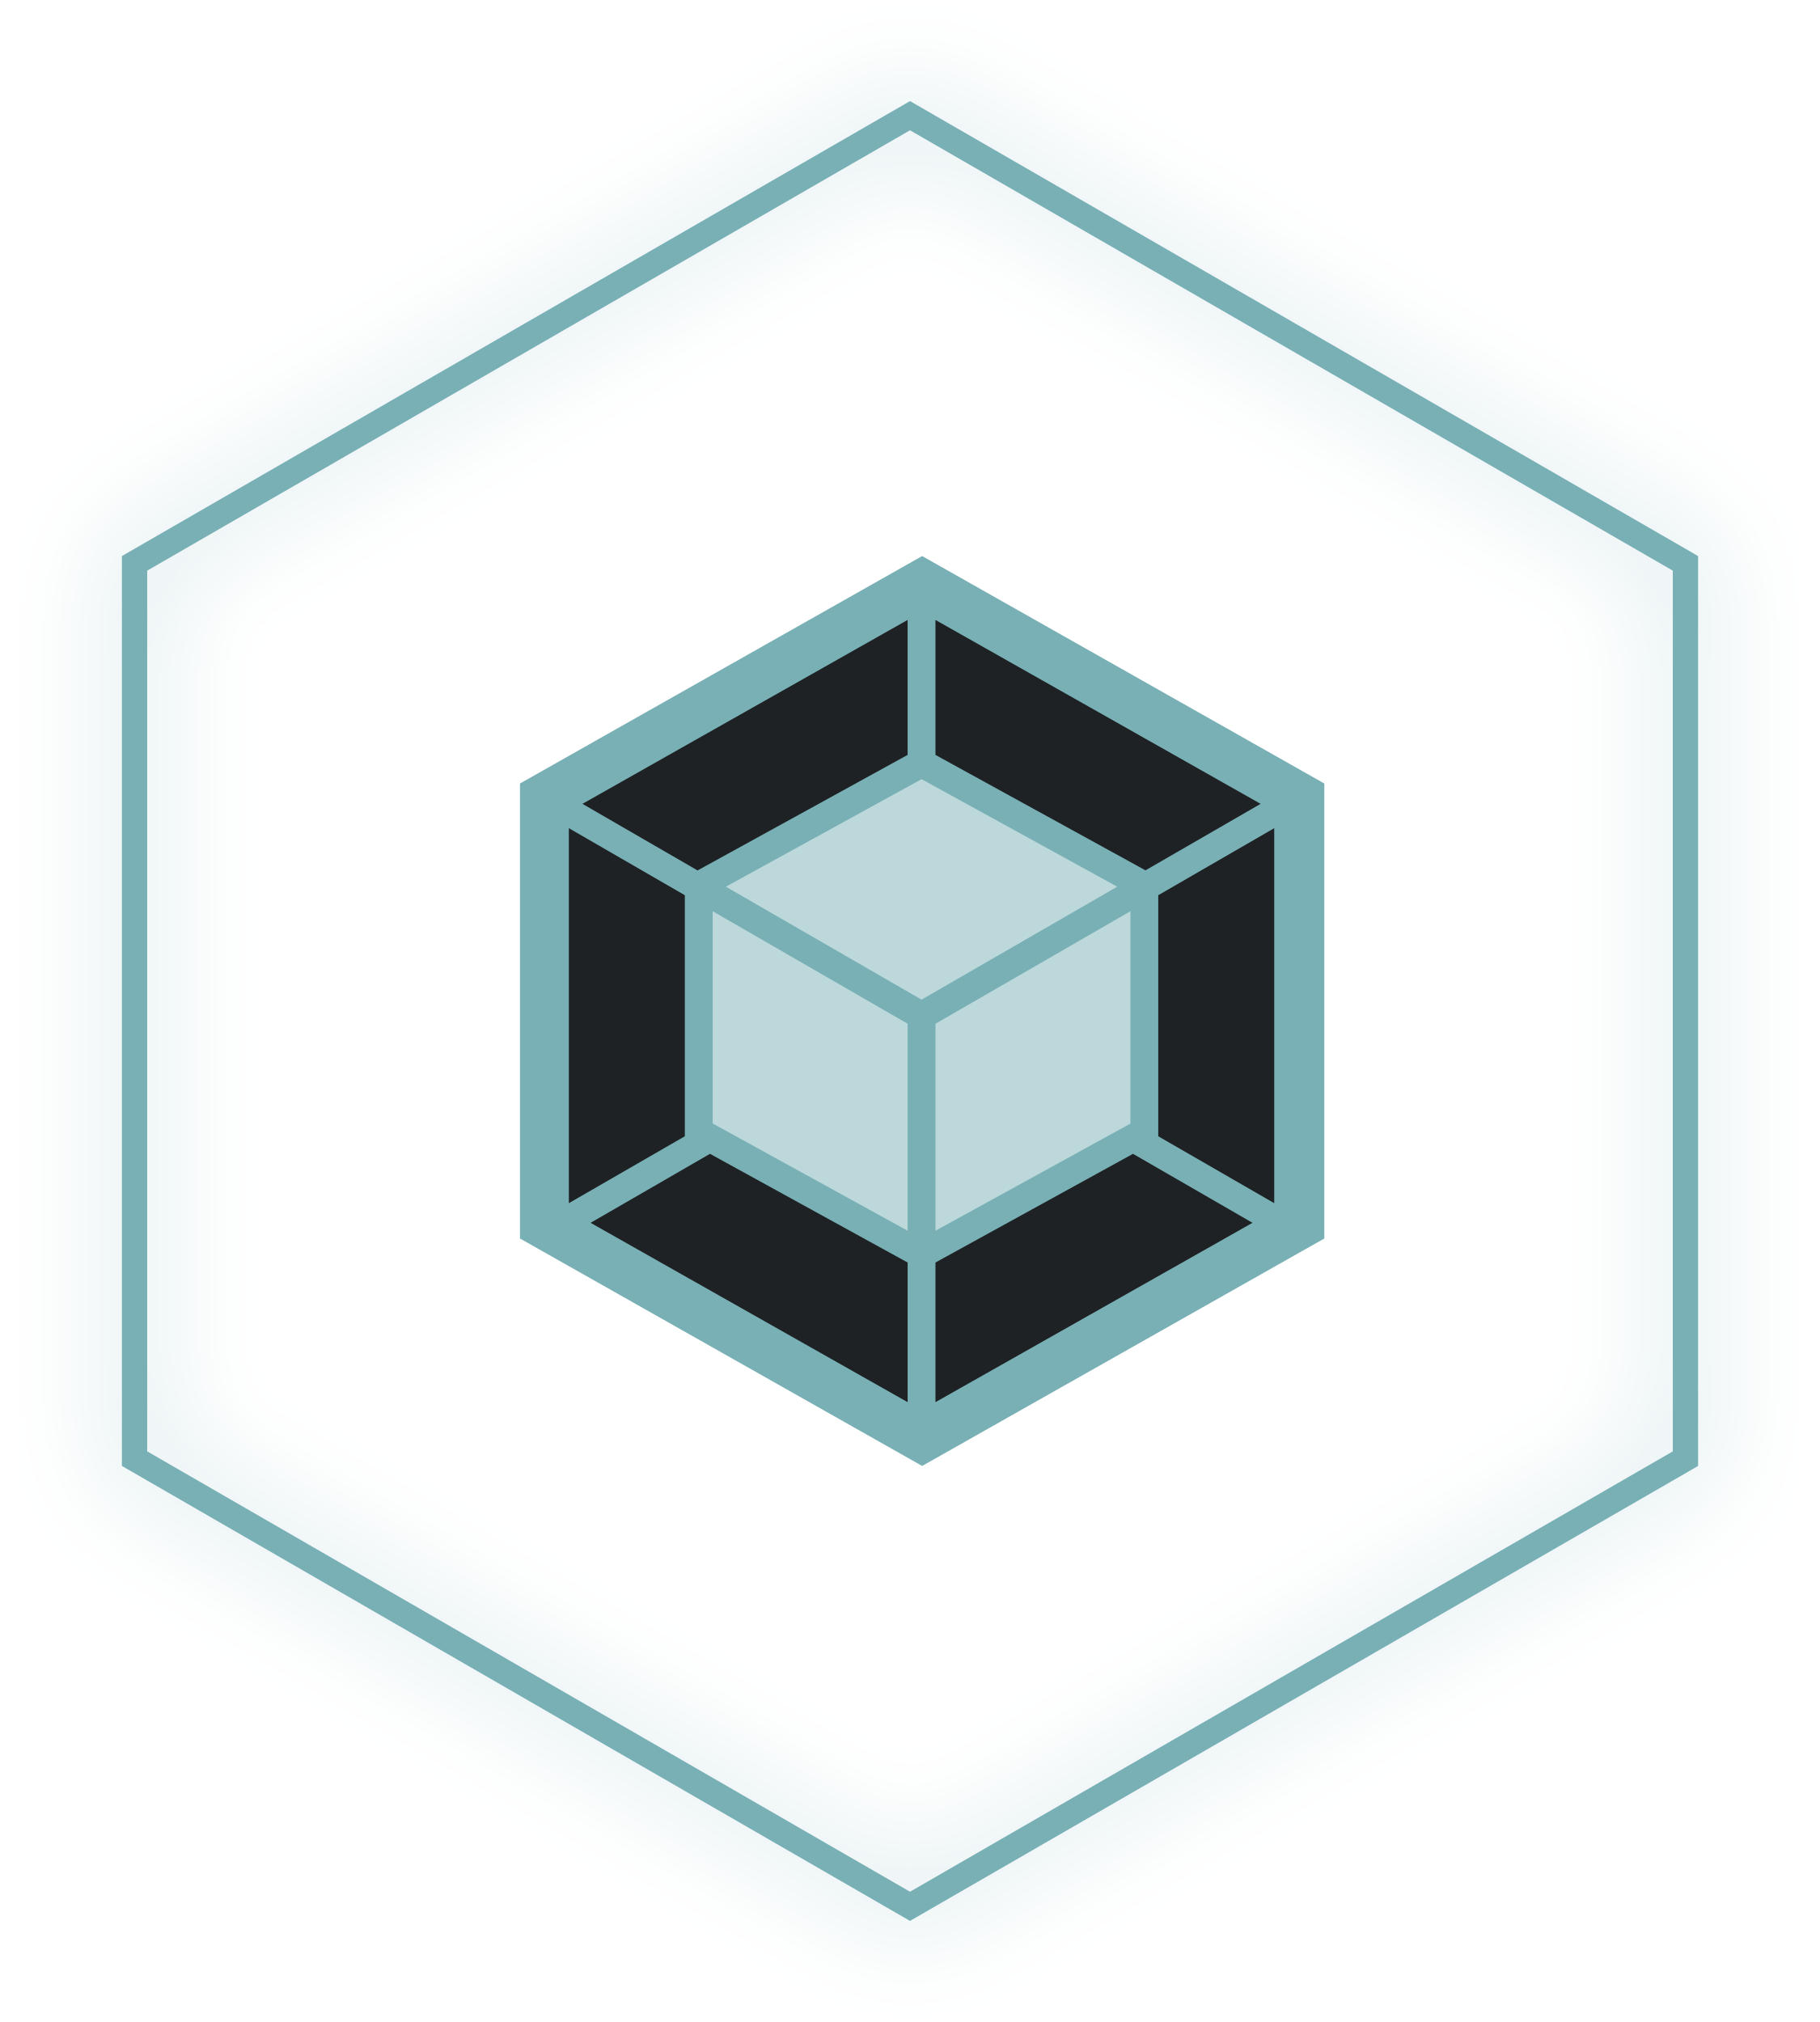
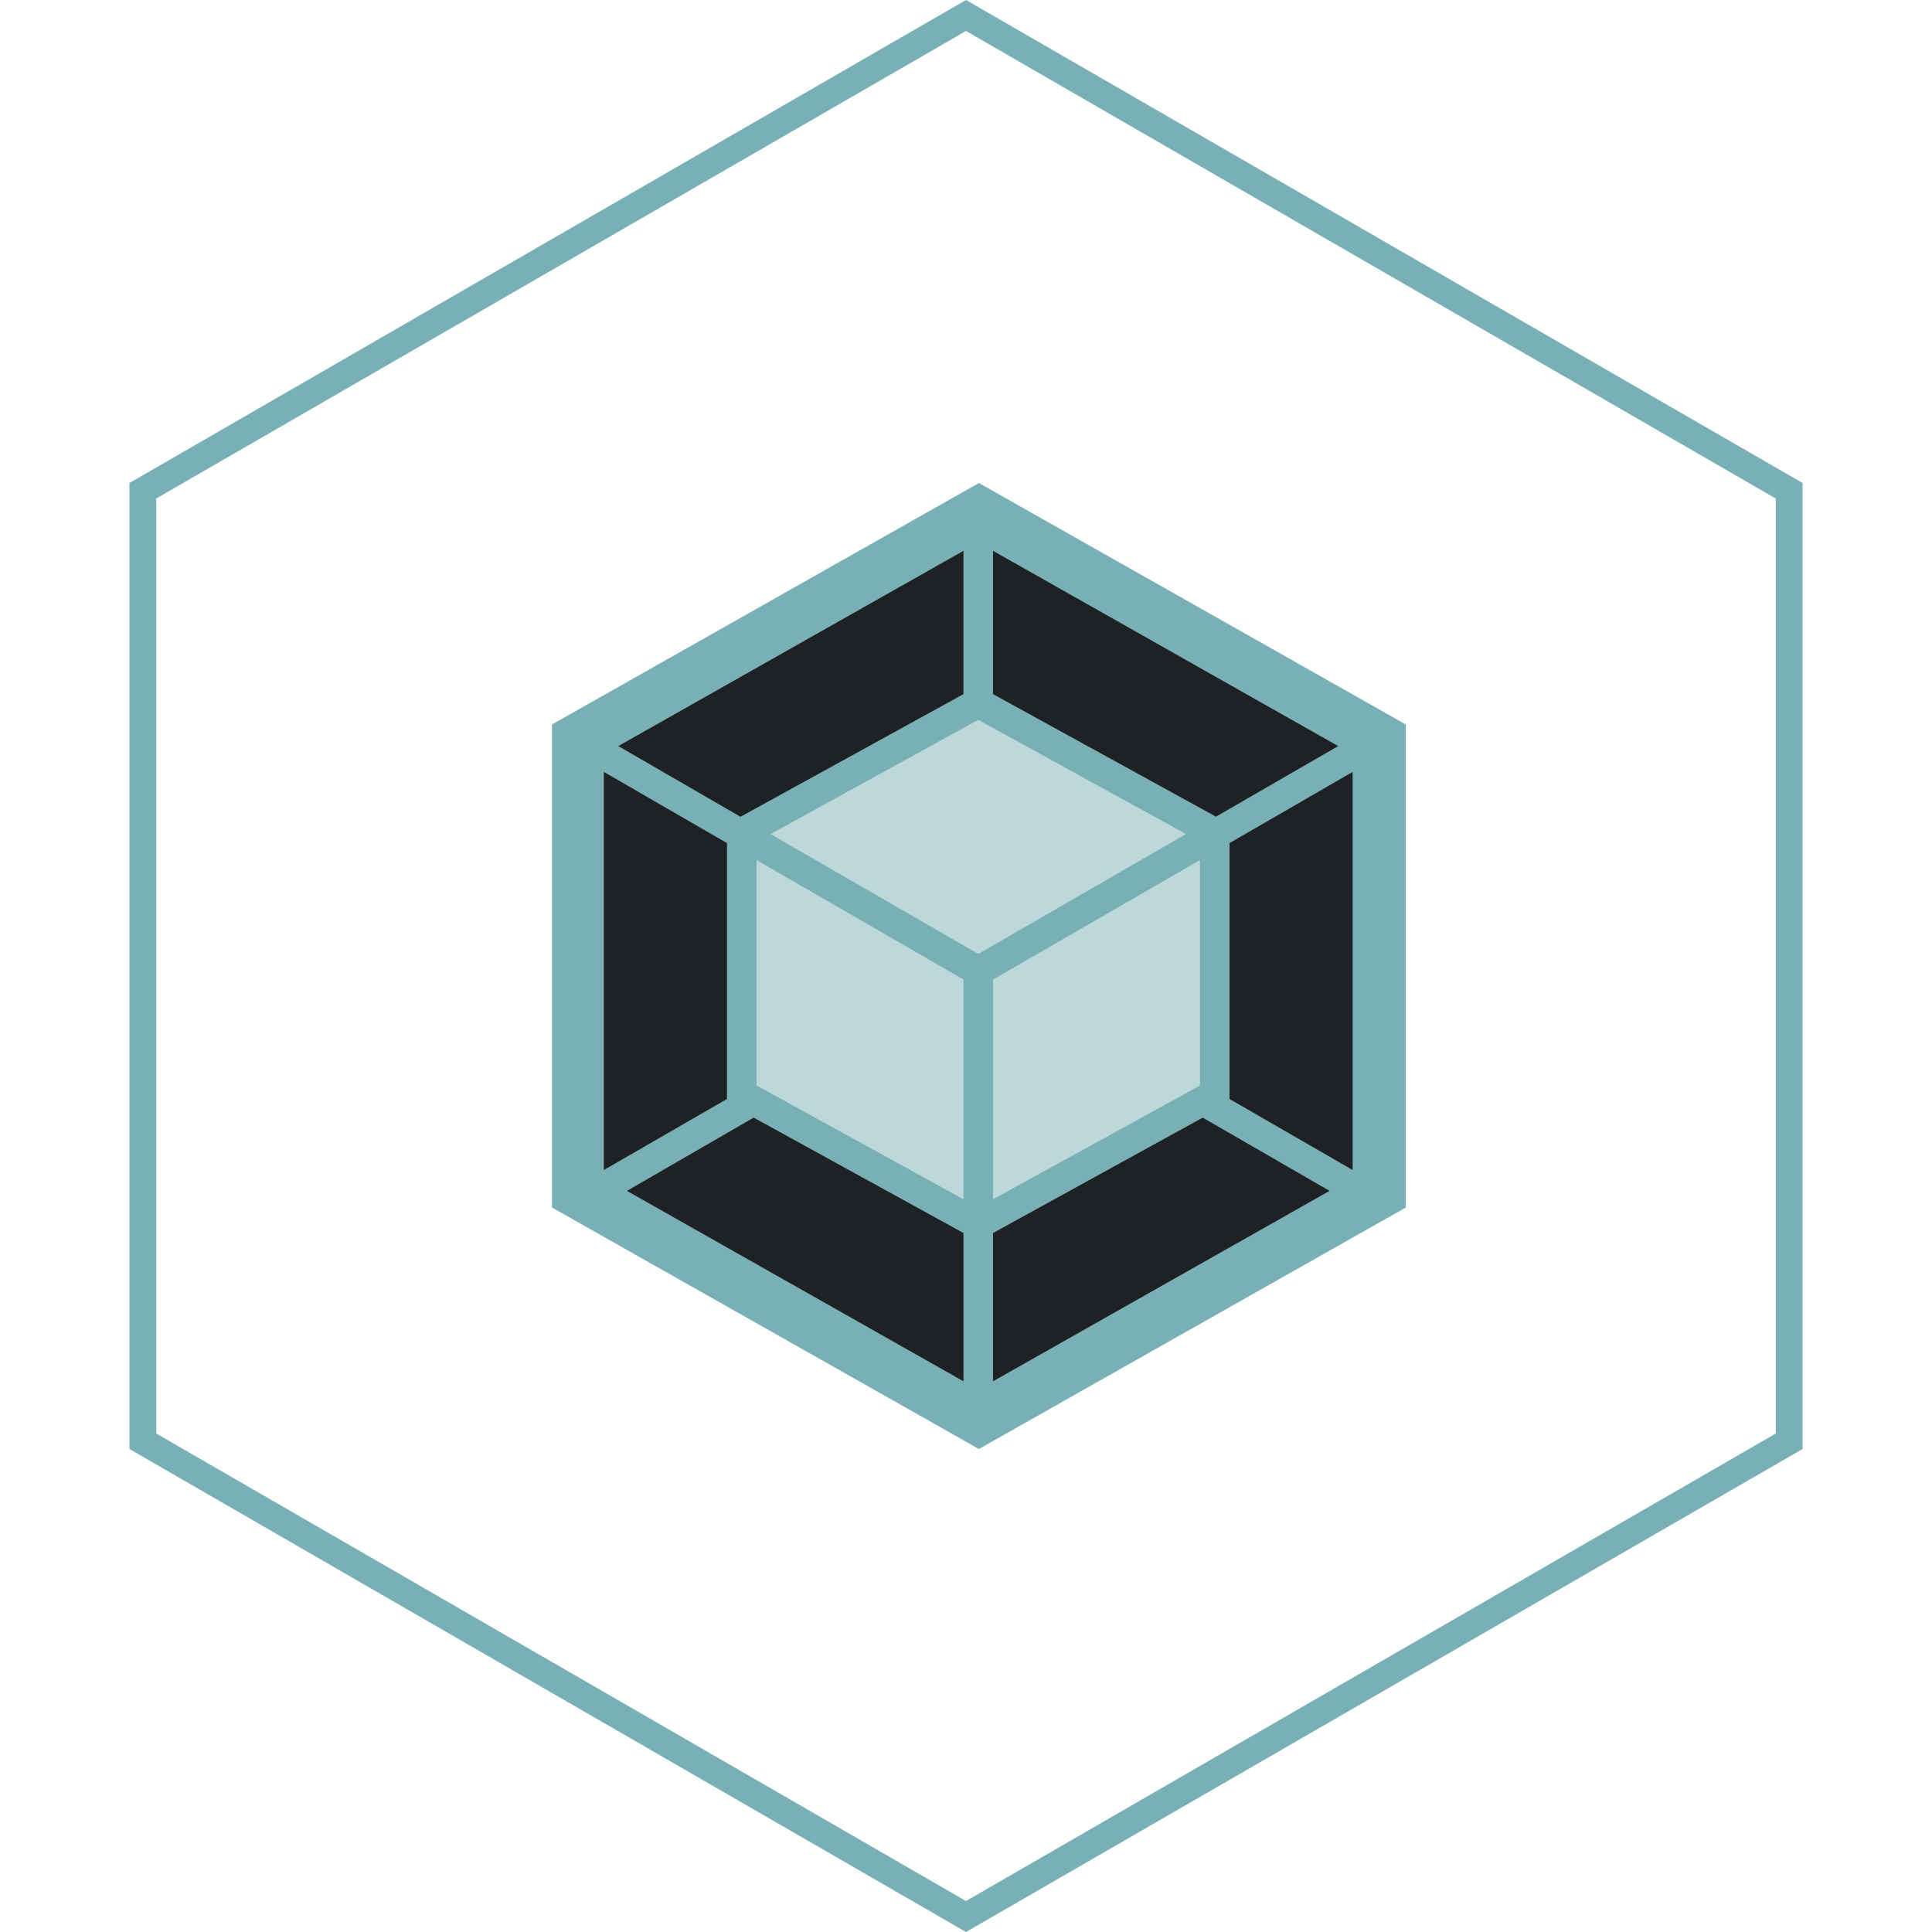
- <svg xmlns="http://www.w3.org/2000/svg" width="72" height="80" fill="none">
-   <g filter="url(#filter0_d)">
-     <path d="M5.323 22.289L36 4.577 66.677 22.289v35.423L36 75.423 5.323 57.711V22.289z" stroke="#78B0B5" />
-   </g>
-   <path d="M36.481 22l15.909 8.999v18.002L36.481 58l-15.91-8.999V30.999L36.481 22z" fill="#78B0B5" />
-   <path d="M49.55 48.38l-12.543 7.096v-5.525l7.815-4.3 4.728 2.73zm.859-.777V32.767l-4.588 2.652v9.537l4.588 2.647zm-27.046.777l12.543 7.096v-5.525l-7.819-4.3-4.723 2.73zm-.859-.777V32.767l4.588 2.652v9.537l-4.588 2.647zm.538-15.799l12.863-7.276v5.34l-8.242 4.534-.066.037-4.555-2.635zm26.828 0l-12.863-7.276v5.34l8.242 4.53.066.037 4.555-2.631z" fill="#1E2224" />
-   <path d="M35.906 48.693l-7.712-4.242v-8.399l7.712 4.452v8.189zm1.102 0l7.712-4.238v-8.403l-7.712 4.452v8.189zm-8.292-13.611l7.741-4.255 7.741 4.255-7.741 4.469-7.741-4.469z" fill="#BCD8DB" />
-   <defs>
-     <filter id="filter0_d" x=".823" y="0" width="70.354" height="80" filterUnits="userSpaceOnUse" color-interpolation-filters="sRGB">
-       <feFlood flood-opacity="0" result="BackgroundImageFix" />
-       <feColorMatrix in="SourceAlpha" values="0 0 0 0 0 0 0 0 0 0 0 0 0 0 0 0 0 0 127 0" />
-       <feOffset />
-       <feGaussianBlur stdDeviation="2" />
-       <feColorMatrix values="0 0 0 0 0.737 0 0 0 0 0.847 0 0 0 0 0.859 0 0 0 1 0" />
-       <feBlend in2="BackgroundImageFix" result="effect1_dropShadow" />
-       <feBlend in="SourceGraphic" in2="effect1_dropShadow" result="shape" />
-     </filter>
-   </defs>
+ <svg xmlns="http://www.w3.org/2000/svg" width="72" height="72" fill="none">
+   <path d="M5.323 18.289L36 .577 66.677 18.289v35.423L36 71.423 5.323 53.711V18.289z" stroke="#78B0B5" />
+   <path d="M36.481 18l15.909 8.999v18.002L36.481 54l-15.91-8.999V26.999L36.481 18z" fill="#78B0B5" />
+   <path d="M49.55 44.38l-12.543 7.096v-5.525l7.815-4.3 4.728 2.73zm.859-.777V28.767l-4.588 2.652v9.537l4.588 2.647zm-27.046.777l12.543 7.096v-5.525l-7.819-4.3-4.723 2.73zm-.859-.777V28.767l4.588 2.652v9.537l-4.588 2.647zm.538-15.799l12.863-7.276v5.34l-8.242 4.534-.066.037-4.555-2.635zm26.828 0l-12.863-7.276v5.34l8.242 4.53.066.037 4.555-2.631z" fill="#1E2224" />
+   <path d="M35.906 44.693l-7.712-4.242v-8.399l7.712 4.452v8.189zm1.102 0l7.712-4.238v-8.403l-7.712 4.452v8.189zm-8.292-13.611l7.741-4.255 7.741 4.255-7.741 4.469-7.741-4.469z" fill="#BCD8DB" />
</svg>
